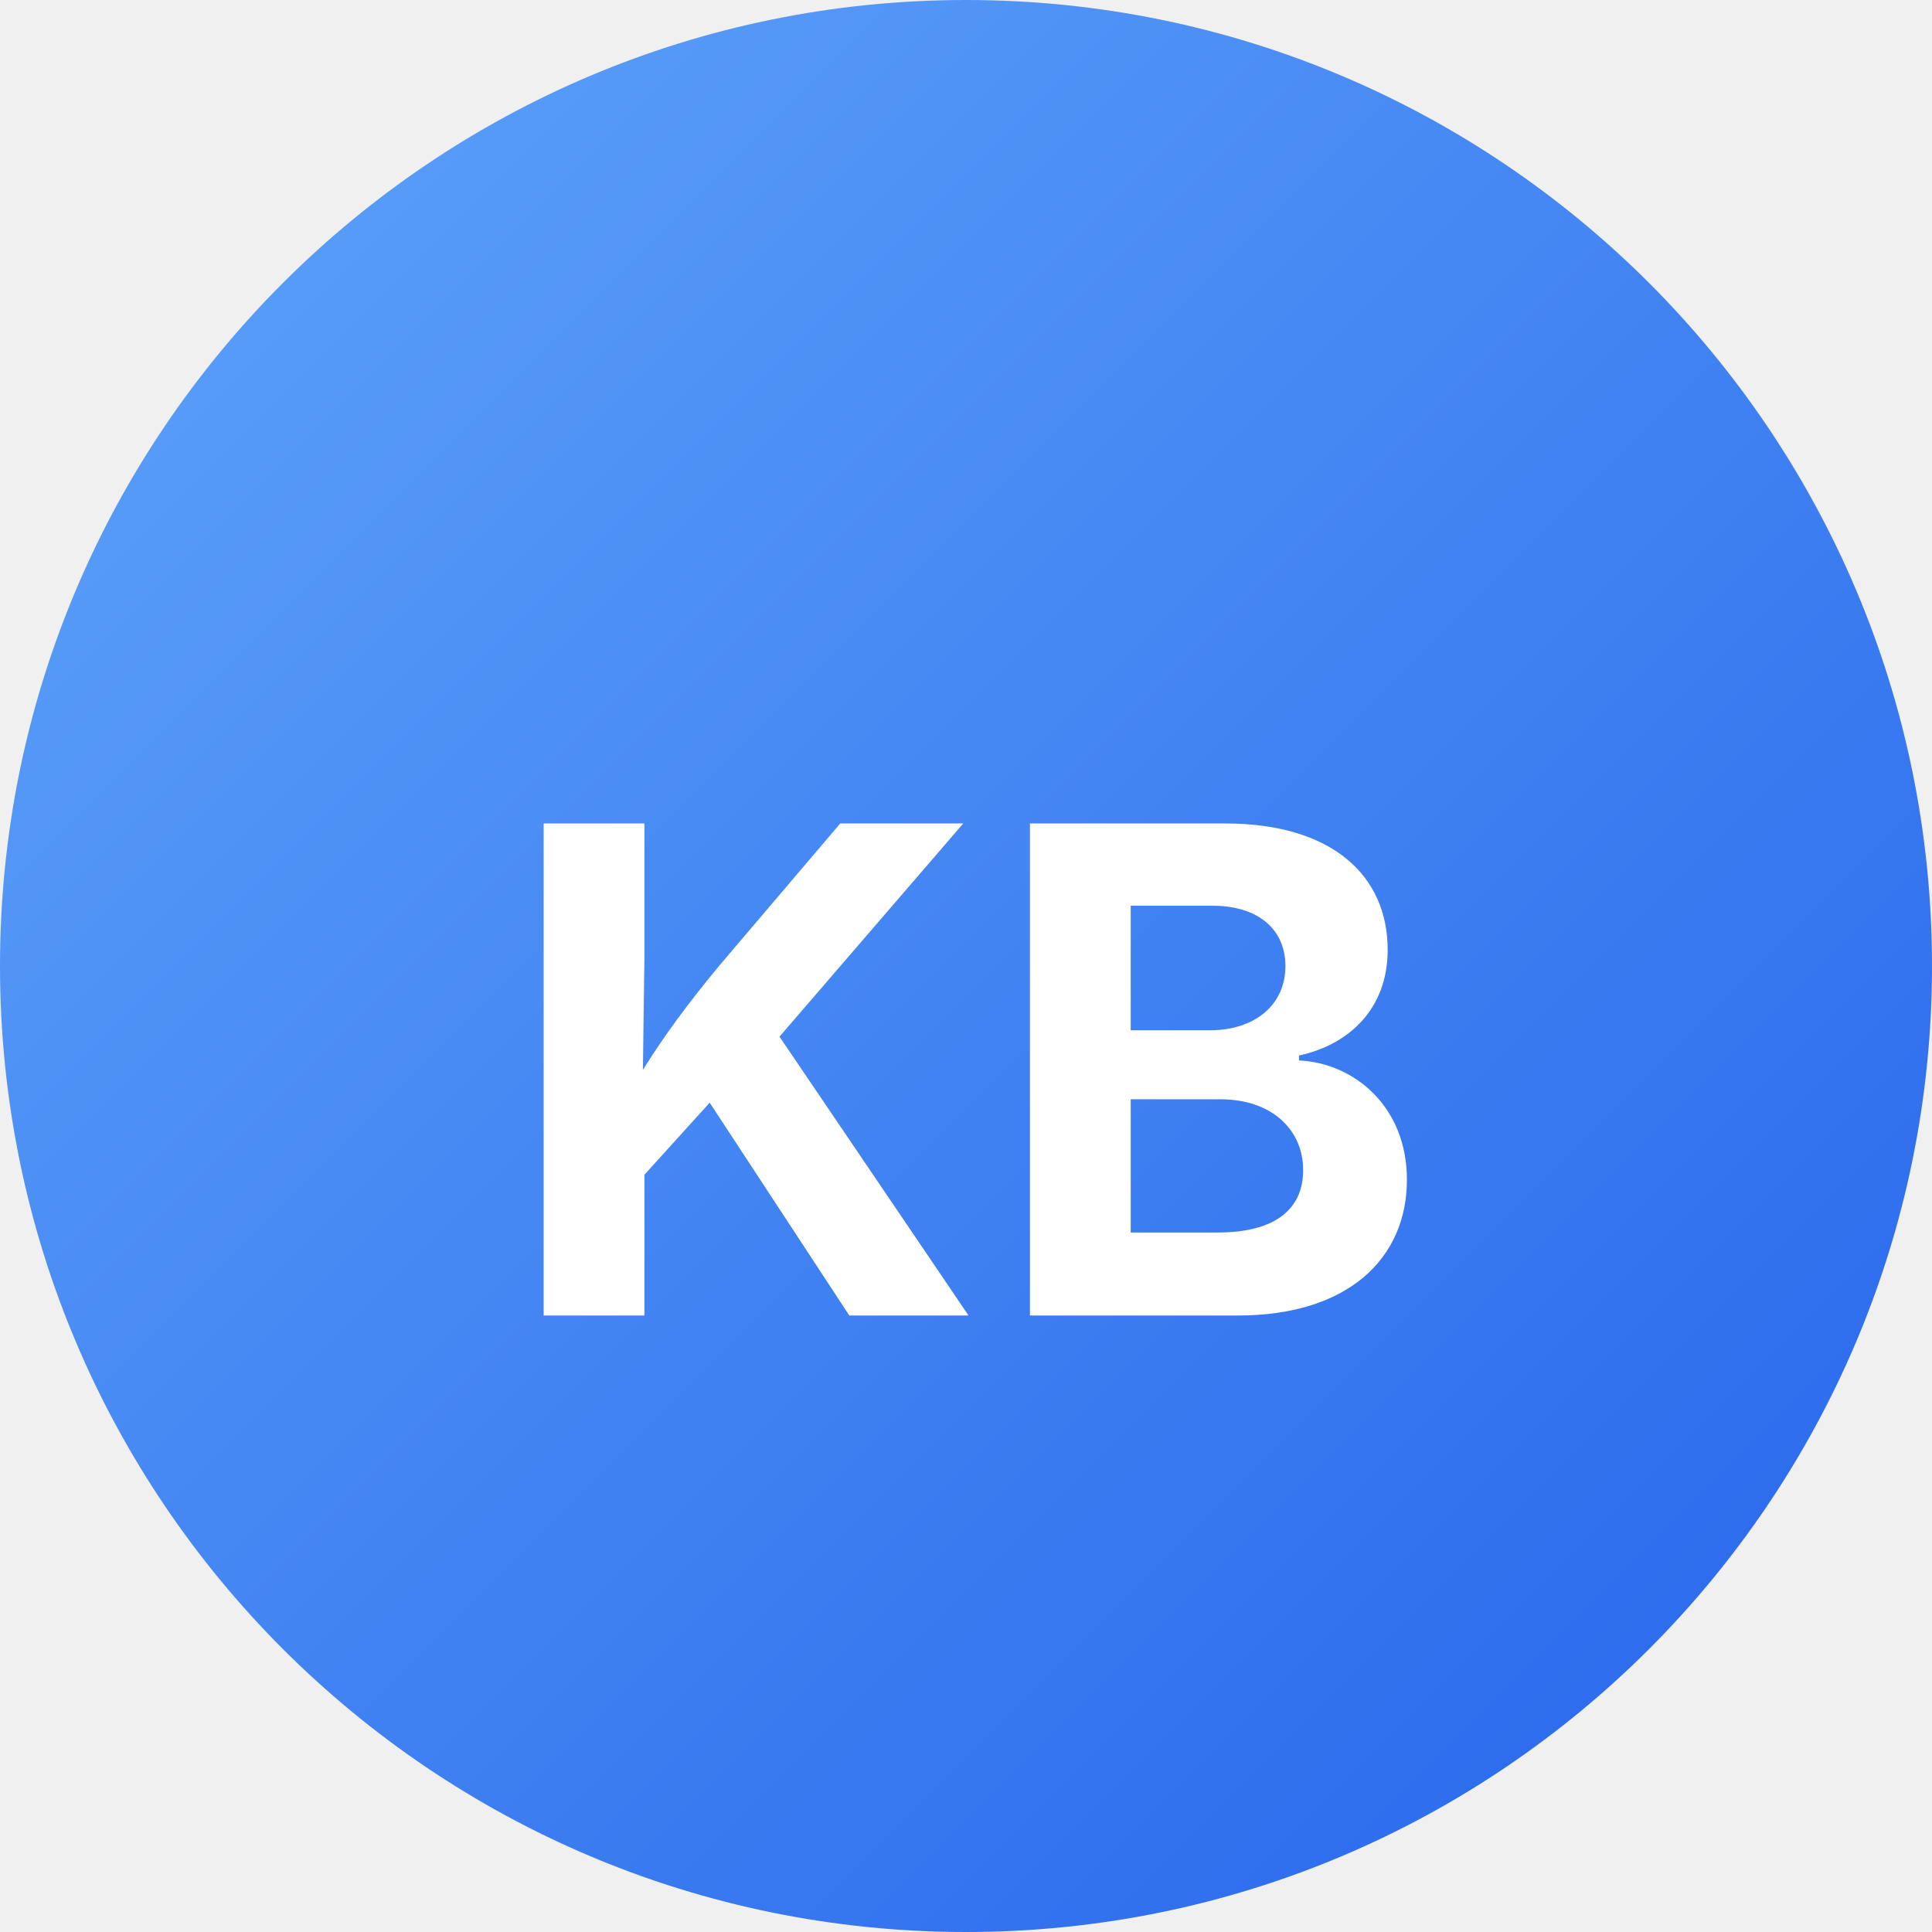
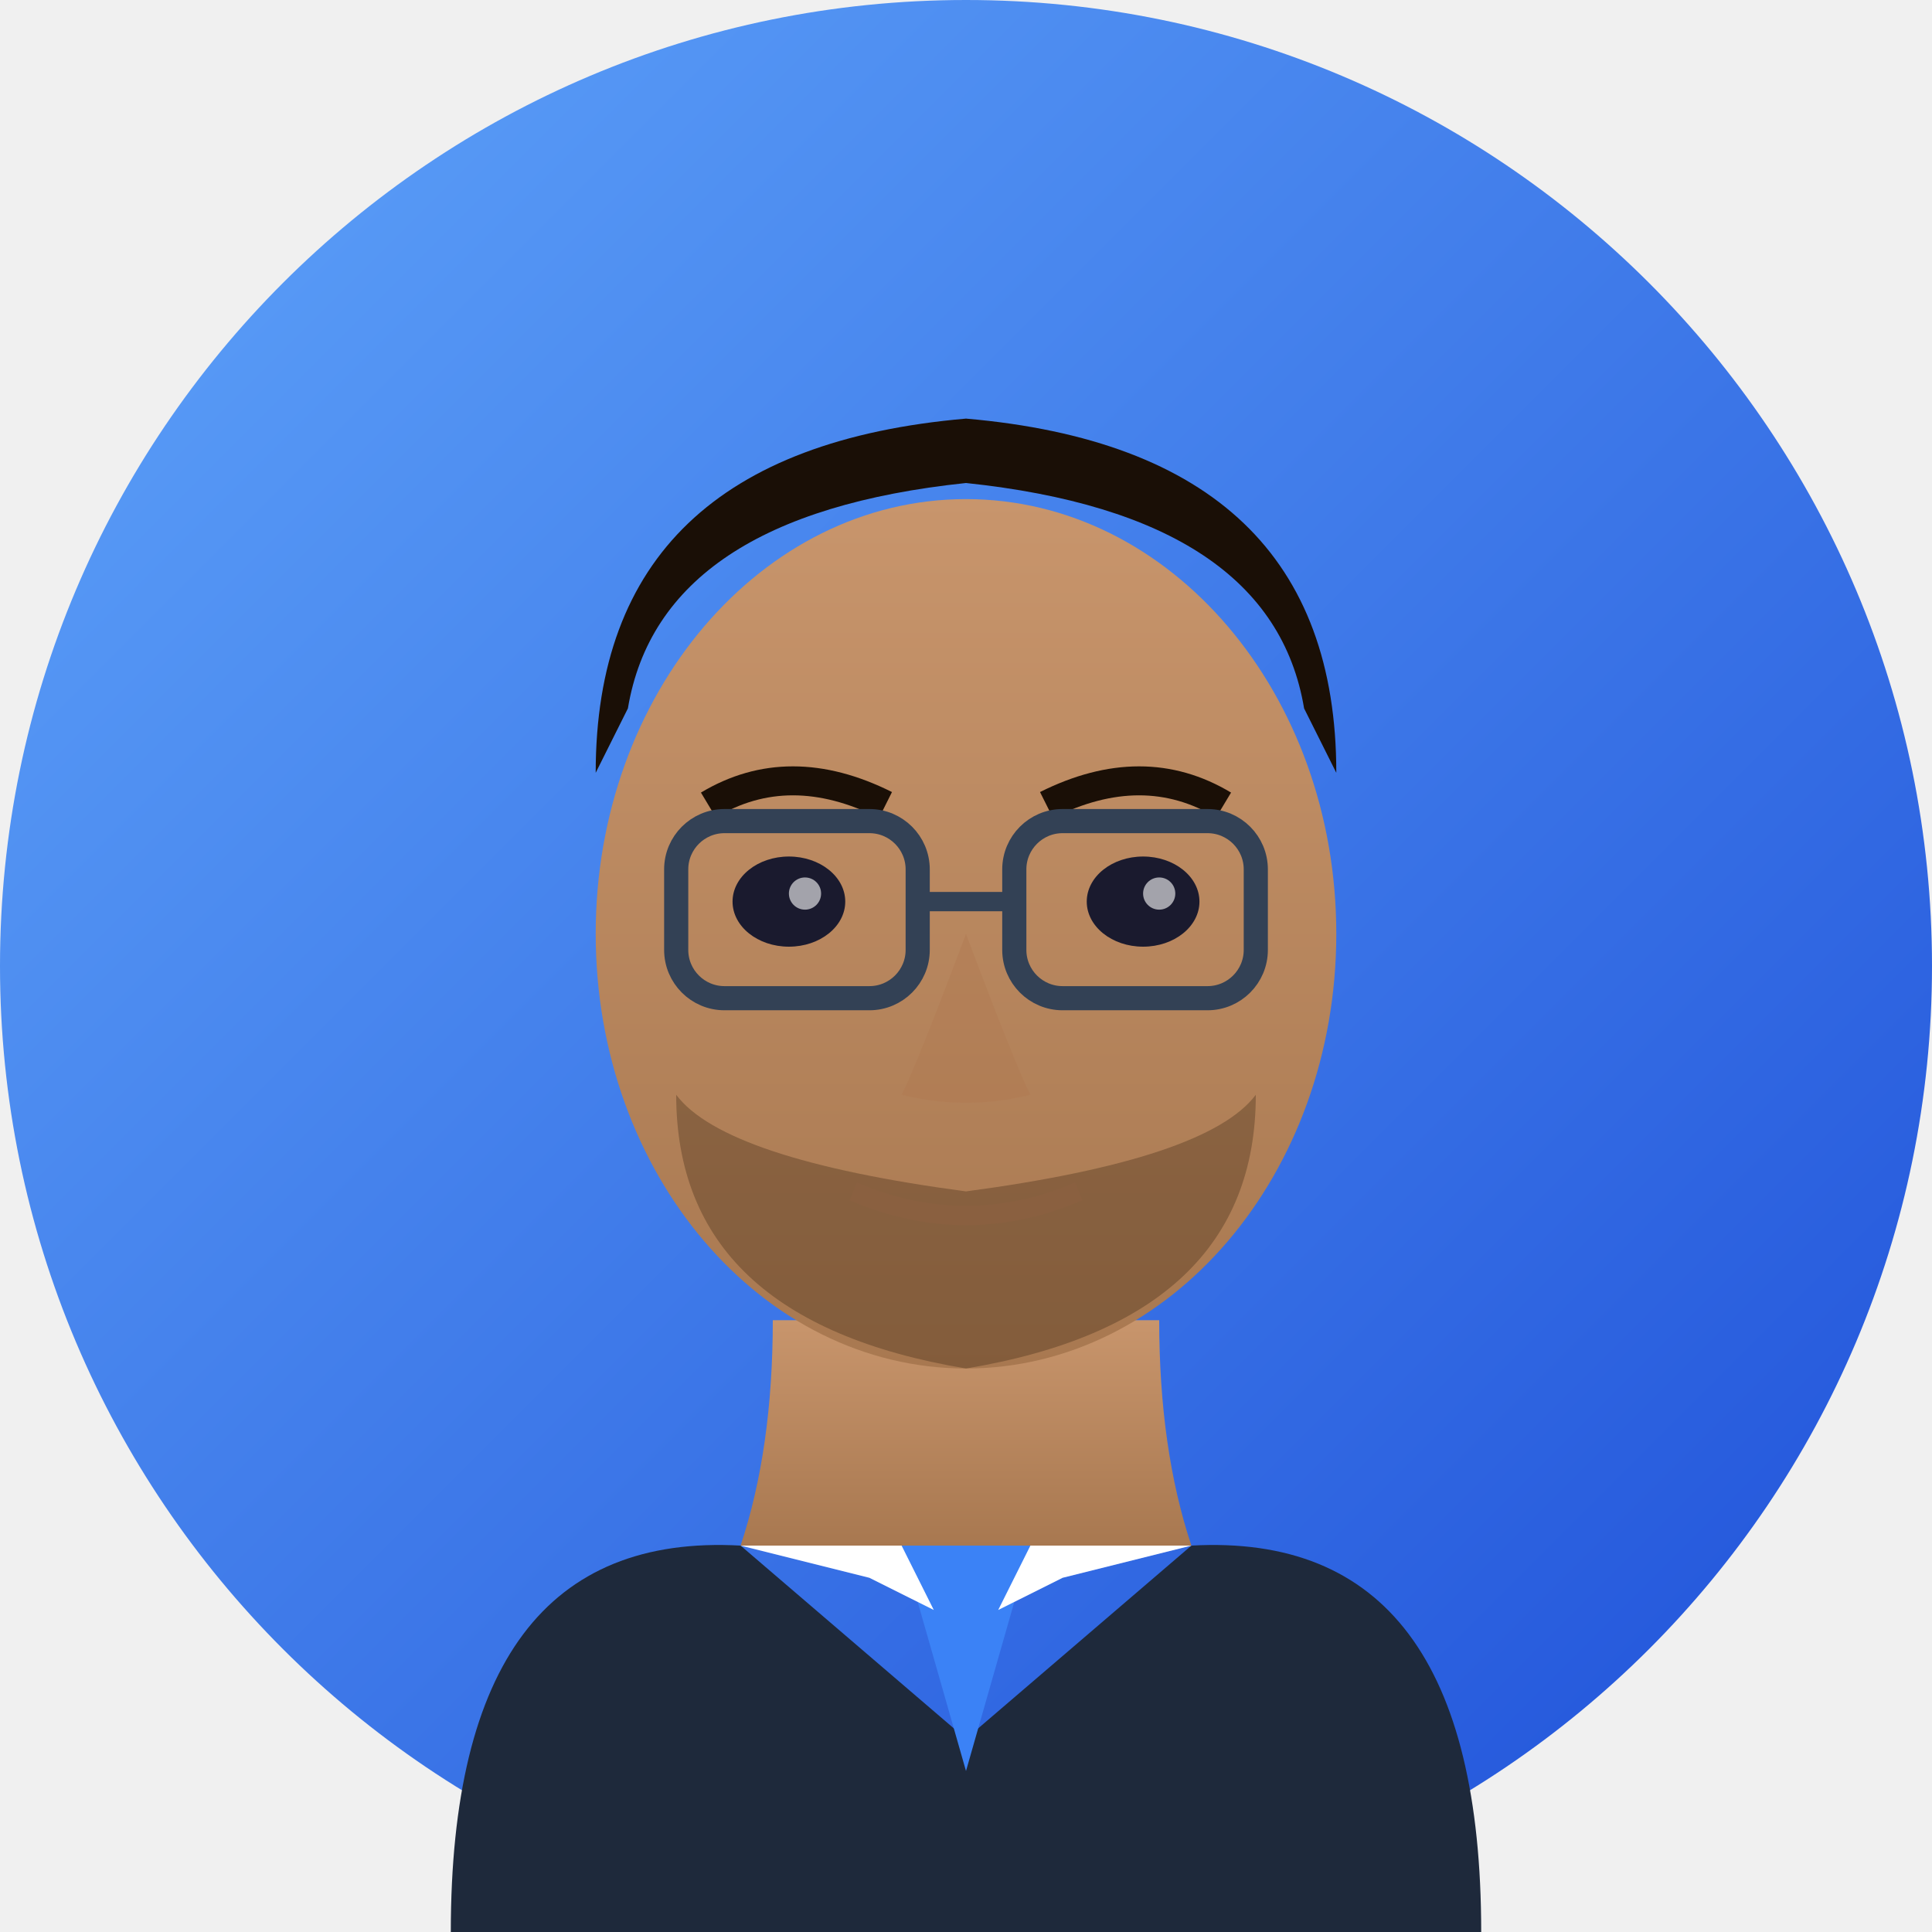
- <svg xmlns="http://www.w3.org/2000/svg" viewBox="0 0 80 80">
+ <svg xmlns="http://www.w3.org/2000/svg" viewBox="0 0 120 120">
  <defs>
-     <linearGradient id="g" x1="0" y1="0" x2="1" y2="1">
+     <linearGradient id="bg" x1="0" y1="0" x2="1" y2="1">
      <stop offset="0%" stop-color="#60a5fa" />
-       <stop offset="100%" stop-color="#2563eb" />
+       <stop offset="100%" stop-color="#1d4ed8" />
+     </linearGradient>
+     <linearGradient id="skin" x1="0" y1="0" x2="0" y2="1">
+       <stop offset="0%" stop-color="#c8956c" />
+       <stop offset="100%" stop-color="#a87850" />
    </linearGradient>
  </defs>
-   <circle cx="40" cy="40" r="40" fill="url(#g)" />
-   <text x="40" y="44" text-anchor="middle" dominant-baseline="middle" fill="white" font-family="system-ui,-apple-system,sans-serif" font-size="28" font-weight="700">KB</text>
+   <circle cx="60" cy="60" r="60" fill="url(#bg)" />
+   <path d="M48,82 Q48,90 46,96 L74,96 Q72,90 72,82 Z" fill="url(#skin)" />
+   <path d="M28,120 Q28,95 46,96 L60,108 L74,96 Q92,95 92,120 Z" fill="#1e293b" />
+   <path d="M56,96 L60,110 L64,96 Z" fill="#3b82f6" />
+   <path d="M46,96 L56,96 L58,100 L54,98 Z" fill="white" />
+   <path d="M74,96 L64,96 L62,100 L66,98 Z" fill="white" />
+   <ellipse cx="60" cy="58" rx="23" ry="27" fill="url(#skin)" />
+   <path d="M42,68 Q42,82 60,85 Q78,82 78,68 Q75,72 60,74 Q45,72 42,68 Z" fill="#2a1a0a" opacity="0.3" />
+   <path d="M37,48 Q37,28 60,26 Q83,28 83,48 L81,44 Q79,32 60,30 Q41,32 39,44 Z" fill="#1a0f06" />
+   <ellipse cx="49" cy="56" rx="3.5" ry="2.8" fill="#1a1a2e" />
+   <ellipse cx="71" cy="56" rx="3.5" ry="2.8" fill="#1a1a2e" />
+   <circle cx="50" cy="55.5" r="1" fill="white" opacity="0.6" />
+   <circle cx="72" cy="55.5" r="1" fill="white" opacity="0.6" />
+   <path d="M44,50 Q49,47 55,50" stroke="#1a0f06" stroke-width="1.8" fill="none" />
+   <path d="M65,50 Q71,47 76,50" stroke="#1a0f06" stroke-width="1.8" fill="none" />
+   <path d="M60,58 Q57,66 56,68 Q60,69 64,68 Q63,66 60,58" fill="#b07850" opacity="0.4" />
+   <path d="M53,74 Q60,77 67,74" stroke="#8a6040" stroke-width="1.2" fill="none" />
+   <rect x="42" y="51" width="15" height="11" rx="3" fill="none" stroke="#334155" stroke-width="1.5" />
+   <rect x="63" y="51" width="15" height="11" rx="3" fill="none" stroke="#334155" stroke-width="1.5" />
+   <line x1="57" y1="56" x2="63" y2="56" stroke="#334155" stroke-width="1.2" />
</svg>
